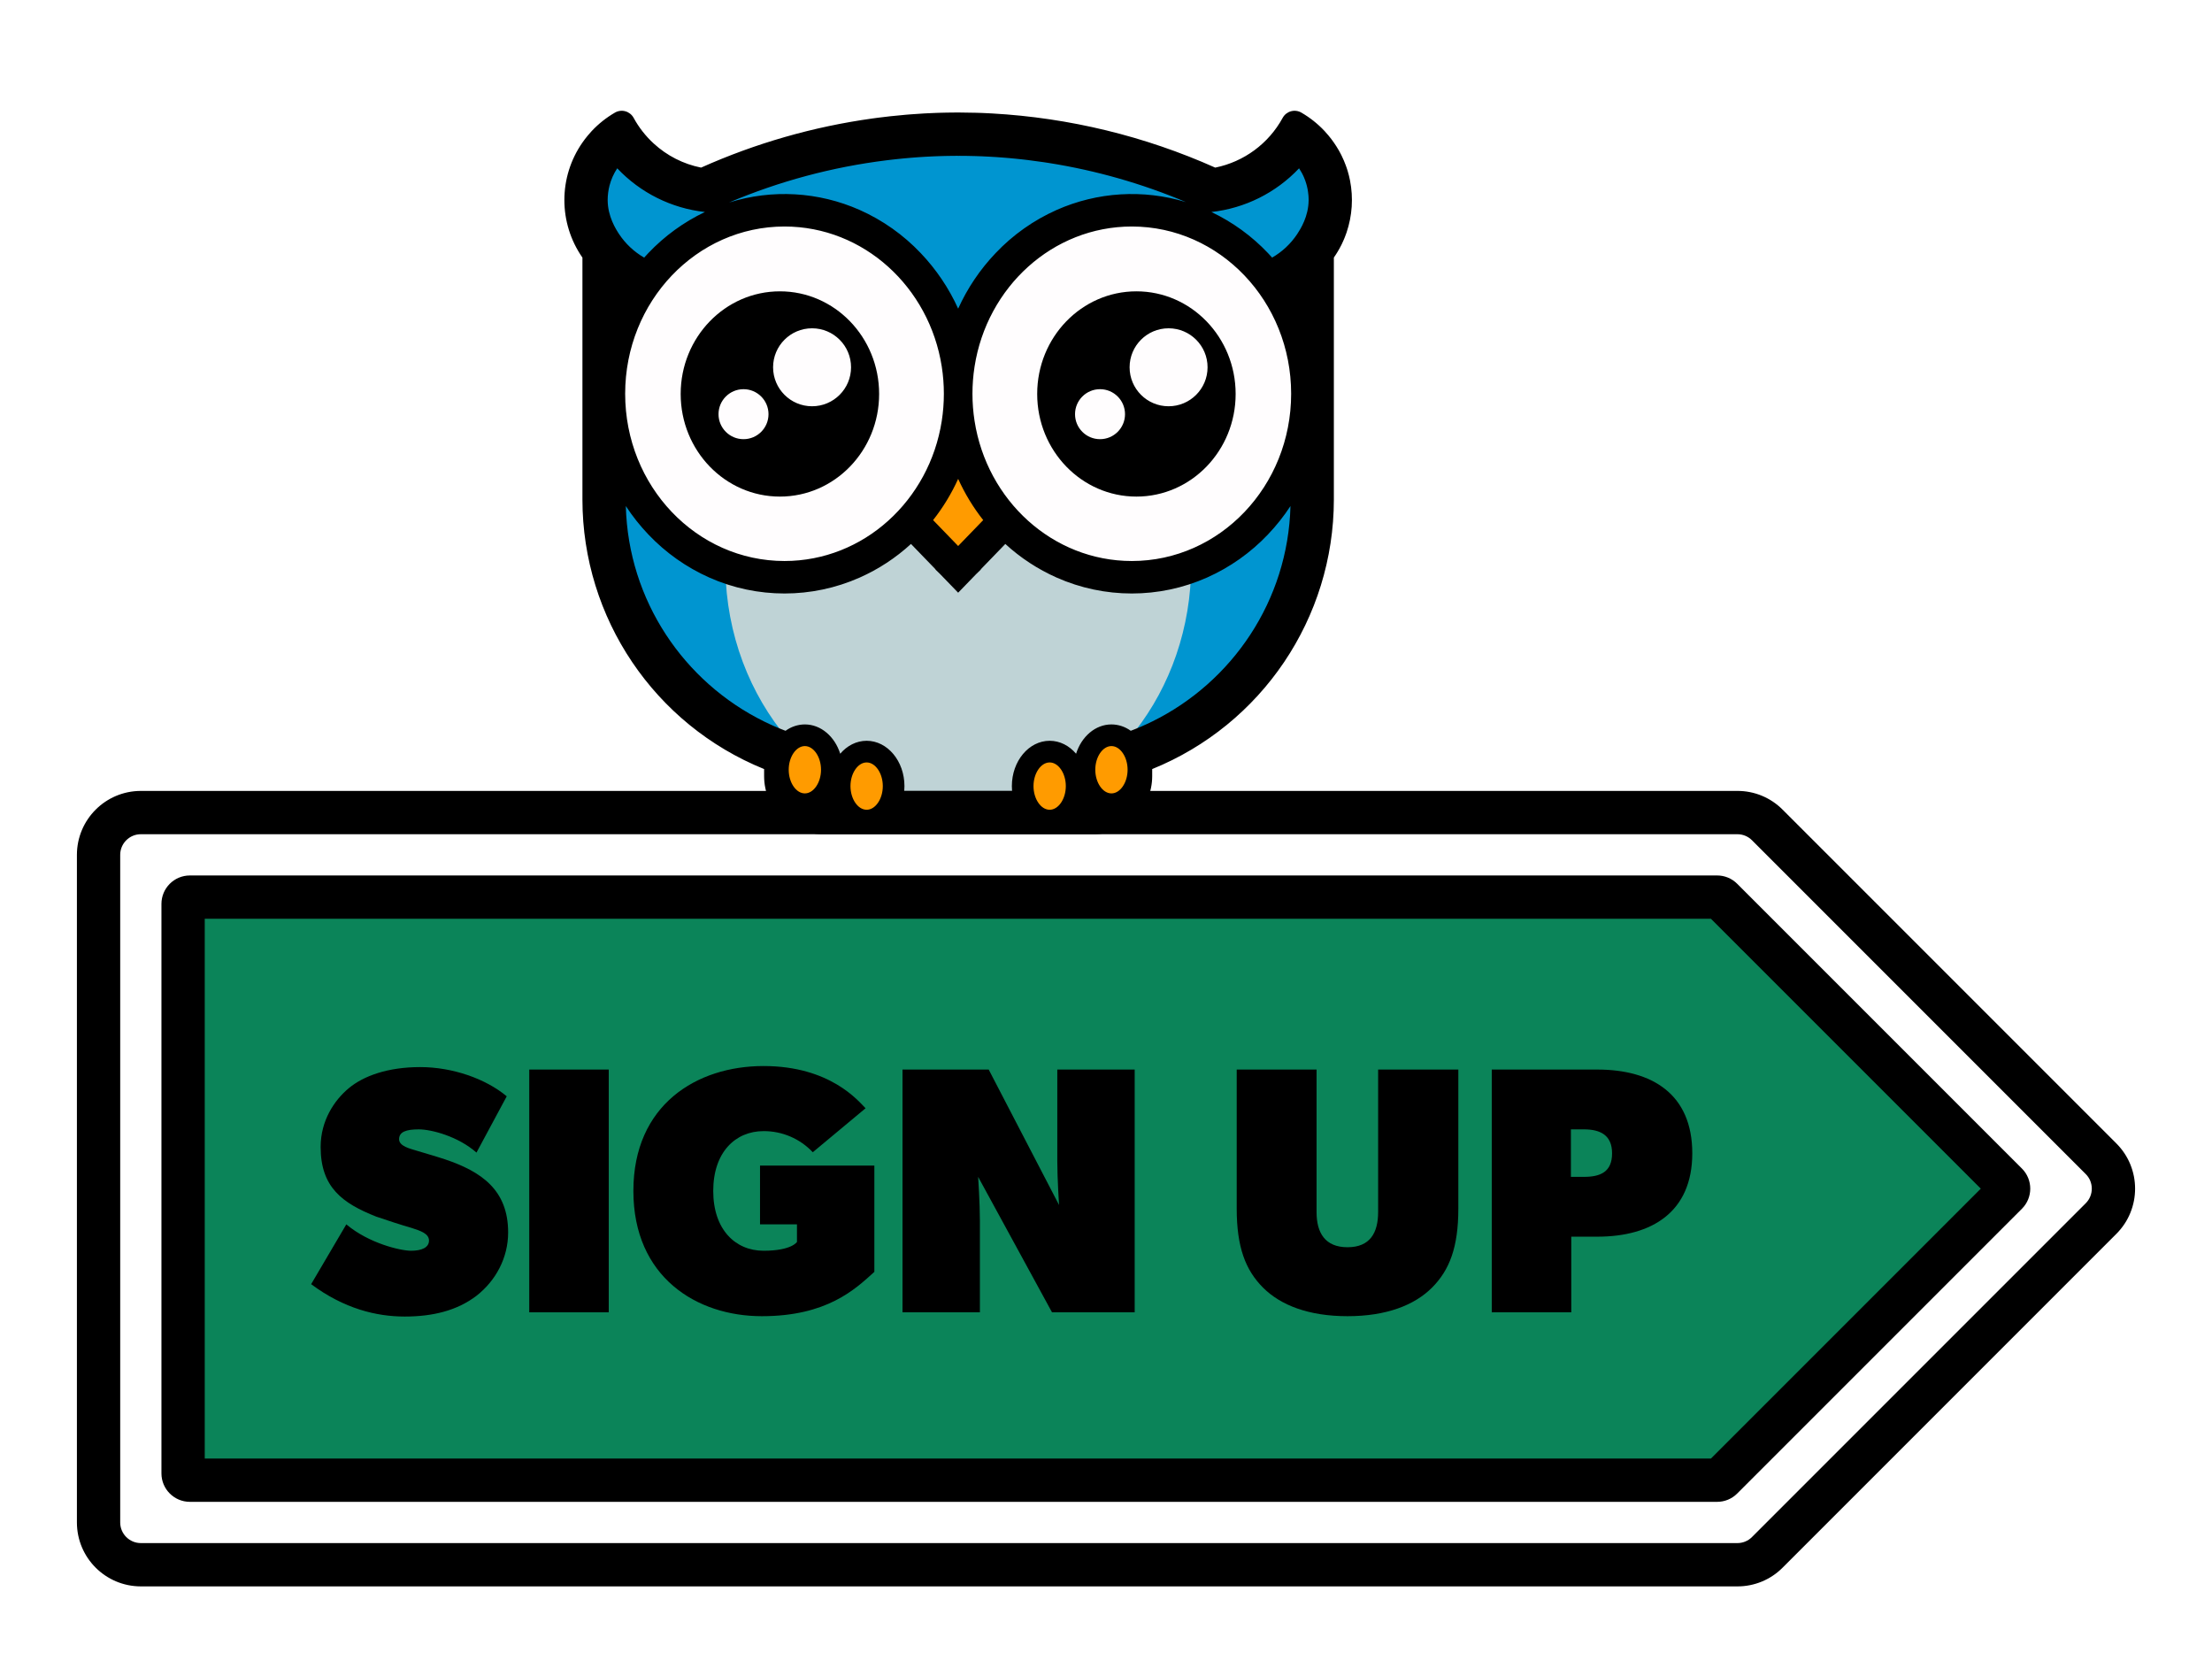
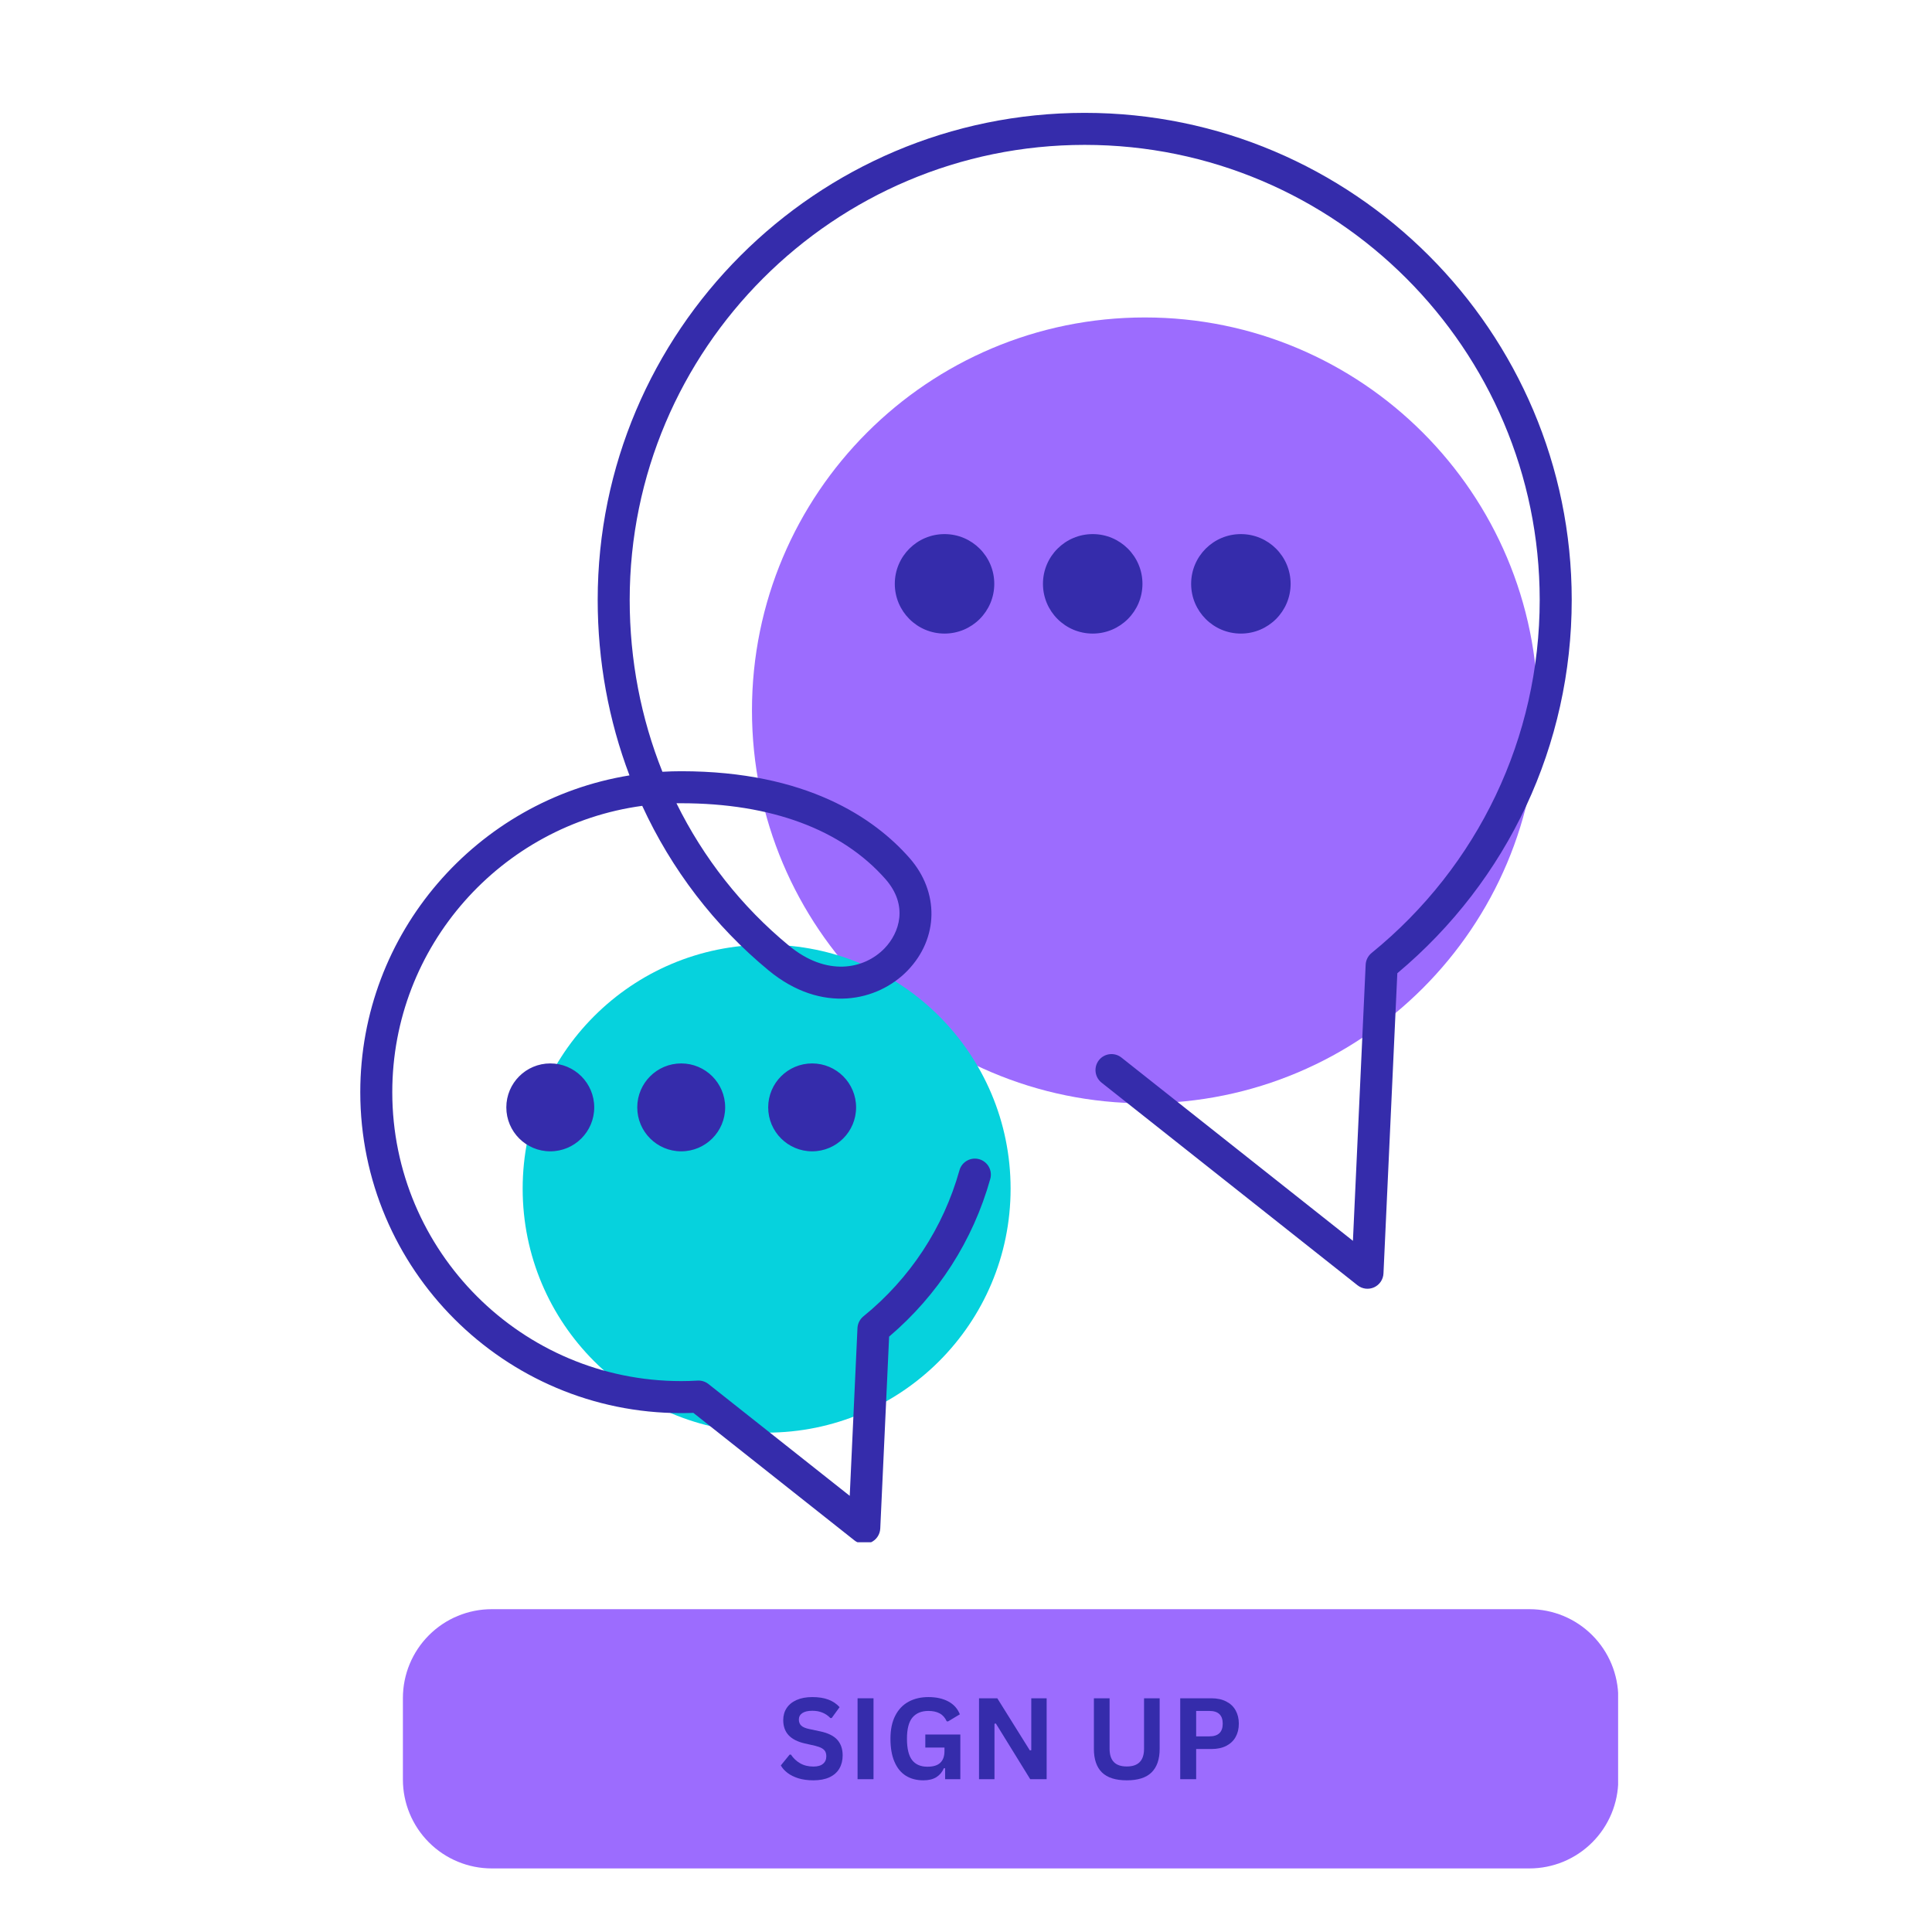
- <svg xmlns="http://www.w3.org/2000/svg" id="Layer_1" data-name="Layer 1" width="1634.802" height="1238.172" viewBox="0 0 1634.802 1238.172">
+ <svg xmlns="http://www.w3.org/2000/svg" width="500" zoomAndPan="magnify" viewBox="0 0 375 375" height="500" preserveAspectRatio="xMidYMid meet" version="1.0">
  <defs>
-     <style>
-       .cls-1 {
-         fill: #0b8459;
-       }
- 
-       .cls-2 {
-         fill: #0095d0;
-       }
- 
-       .cls-3 {
-         fill: #bfd3d6;
-       }
- 
-       .cls-4 {
-         fill: #fffdfe;
-       }
- 
-       .cls-5 {
-         fill: #ff9b00;
-       }
-     </style>
+     <g />
+     <clipPath id="b520a2f215">
+       <path d="M 145.957 61.617 L 298.496 61.617 L 298.496 214.156 L 145.957 214.156 Z M 145.957 61.617 " clip-rule="nonzero" />
+     </clipPath>
+     <clipPath id="2525a068f9">
+       <path d="M 222.227 61.617 C 180.102 61.617 145.957 95.766 145.957 137.887 C 145.957 180.012 180.102 214.156 222.227 214.156 C 264.348 214.156 298.496 180.012 298.496 137.887 C 298.496 95.766 264.348 61.617 222.227 61.617 Z M 222.227 61.617 " clip-rule="nonzero" />
+     </clipPath>
+     <clipPath id="019a76fba3">
+       <path d="M 101.449 183.371 L 196.156 183.371 L 196.156 278.074 L 101.449 278.074 Z M 101.449 183.371 " clip-rule="nonzero" />
+     </clipPath>
+     <clipPath id="869eb7fc75">
+       <path d="M 148.801 183.371 C 122.648 183.371 101.449 204.57 101.449 230.723 C 101.449 256.875 122.648 278.074 148.801 278.074 C 174.953 278.074 196.156 256.875 196.156 230.723 C 196.156 204.57 174.953 183.371 148.801 183.371 Z M 148.801 183.371 " clip-rule="nonzero" />
+     </clipPath>
+     <clipPath id="efc7179162">
+       <path d="M 69.93 21.852 L 305.43 21.852 L 305.43 299.352 L 69.93 299.352 Z M 69.93 21.852 " clip-rule="nonzero" />
+     </clipPath>
+     <clipPath id="7042e84472">
+       <path d="M 78.203 312.34 L 314.27 312.34 L 314.27 362.66 L 78.203 362.66 Z M 78.203 312.34 " clip-rule="nonzero" />
+     </clipPath>
+     <clipPath id="bbff960bc5">
+       <path d="M 95.453 312.34 L 296.859 312.34 C 301.434 312.34 305.82 314.156 309.055 317.395 C 312.289 320.629 314.109 325.016 314.109 329.59 L 314.109 345.41 C 314.109 349.984 312.289 354.371 309.055 357.605 C 305.82 360.844 301.434 362.66 296.859 362.66 L 95.453 362.66 C 90.879 362.66 86.488 360.844 83.254 357.605 C 80.02 354.371 78.203 349.984 78.203 345.41 L 78.203 329.59 C 78.203 325.016 80.02 320.629 83.254 317.395 C 86.488 314.156 90.879 312.34 95.453 312.34 Z M 95.453 312.34 " clip-rule="nonzero" />
+     </clipPath>
  </defs>
-   <polygon class="cls-1" points="1264.703 1092.616 145.36 1092.616 145.36 668.51 1264.703 668.51 1475.569 880.563 1264.703 1092.616" />
-   <path d="M1284.049,1172.303H104.078a47.293,47.293,0,0,1-47.239-47.239V631.709A47.293,47.293,0,0,1,104.078,584.47H1284.049a46.929,46.929,0,0,1,33.4,13.837l246.678,246.678a47.236,47.236,0,0,1,0,66.802L1317.45,1158.465A46.929,46.929,0,0,1,1284.049,1172.303ZM104.078,616.47A15.256,15.256,0,0,0,88.839,631.709v493.356a15.256,15.256,0,0,0,15.239,15.239H1284.049a15.139,15.139,0,0,0,10.774-4.466L1541.501,889.16a15.236,15.236,0,0,0,0-21.546L1294.823,620.936a15.139,15.139,0,0,0-10.774-4.466Zm1164.965,493.355H140.317a21.024,21.024,0,0,1-21-21V667.948a21.024,21.024,0,0,1,21-21H1269.044a20.863,20.863,0,0,1,14.846,6.148l210.441,210.441a20.999,20.999,0,0,1,0,29.698l-210.439,210.439A20.862,20.862,0,0,1,1269.044,1109.825Zm-1117.727-32H1264.487l199.438-199.439-199.438-199.438H151.317Z" />
-   <g>
-     <path d="M352.15,957.552c-14.299,10.92-32.239,15.34-53.039,15.34s-44.719-5.72-69.159-23.92l26-44.199c16.64,14.04,40.039,19.5,47.839,19.5s13.26-2.34,13.26-7.54-6.5-7.279-13-9.359c-6.5-1.82-20.8-6.5-26-8.32-24.959-9.88-41.079-21.579-41.079-51.478,0-19.5,10.14-34.579,20.799-43.419,10.92-9.1,28.859-15.6,52.779-15.6s48.359,8.579,63.959,21.579l-22.36,41.6c-13.52-11.96-33.279-17.16-42.639-17.16s-14.56,1.82-14.56,7.28c0,5.199,8.32,7.02,12.48,8.319s15.08,4.42,21.319,6.5c27.04,9.1,46.799,22.619,46.799,54.079C375.55,929.473,366.45,946.372,352.15,957.552Z" />
-     <path d="M391.15,969.772V790.375h58.759V969.772Z" />
-     <path d="M563.005,972.632c-48.099,0-94.898-28.859-94.898-92.559s46.799-92.298,96.198-92.298,70.198,25.999,75.398,31.199l-39,32.499a49.655,49.655,0,0,0-36.399-15.6c-20.8,0-37.179,15.6-37.179,44.199s16.379,44.199,37.179,44.199,24.699-6.5,24.699-6.5v-13H561.705V861.354h84.498v78.519C631.904,952.872,611.104,972.632,563.005,972.632Z" />
-     <path d="M777.505,969.772,722.906,869.674s1.3,19.499,1.3,32.499v67.599H667.007V790.375h63.699l51.999,100.099s-1.3-19.5-1.3-32.5V790.375h57.199V969.772Z" />
-     <path d="M1058.3,951.573c-13,12.999-33.799,21.06-62.398,21.06s-49.399-8.061-62.399-21.06-19.5-29.899-19.5-58.499V790.375h59.019V895.673c0,15.34,6.24,26,22.879,26s22.62-10.66,22.62-26V790.375H1077.8V893.074C1077.8,921.673,1071.3,938.573,1058.3,951.573Z" />
-     <path d="M1180.498,913.874h-19.24v55.898H1102.5V790.375h77.999c40.56,0,70.198,18.2,70.198,61.879C1250.696,895.673,1220.797,913.874,1180.498,913.874Zm-9.88-79.299h-9.62v35.1h9.62c12.22,0,20.8-3.641,20.8-17.42C1191.418,838.735,1182.578,834.575,1170.618,834.575Z" />
+   <g clip-path="url(#b520a2f215)">
+     <g clip-path="url(#2525a068f9)">
+       <path fill="#9c6cfe" d="M 145.957 61.617 L 298.496 61.617 L 298.496 214.156 L 145.957 214.156 Z M 145.957 61.617 " fill-opacity="1" fill-rule="nonzero" />
+     </g>
  </g>
-   <g>
-     <polygon class="cls-2" points="462.034 108.013 520.974 141.856 614.173 115.144 713.712 101.045 809.484 115.144 861.03 124.374 895.294 141.856 960.569 110.003 981.472 129.911 976.495 181.672 967.154 382.74 931.224 502.187 844.011 566.721 827.187 606.398 600.169 606.398 576.395 586.304 567.971 551.334 485.039 499.201 450.104 419.123 449.104 194.612 435.003 148.824 449.104 115.144 462.034 108.013" />
-     <path class="cls-3" d="M833.937,546.419c27.13-31.874,44.347-74.062,46.23-120.638a48.065,48.065,0,0,1-9.647,2.66c-15.841,2.639-31.815.438-47.324-3.28a310.787,310.787,0,0,1-30.439-9.286c-15.267-5.361-29.242-11.123-41.421-22.102-11.006-9.921-18.815-23.088-24.898-36.452-1.147-2.52-2.292-5.061-3.397-7.617H690.136c-1.662,1.753-3.135,3.335-3.416,3.64-11.086,12.007-20.698,25.427-32.979,36.298-15.643,13.847-33.682,22.794-53.63,28.762-20.399,6.103-42.945,8.449-63.539,1.911-.165-.052-.317-.121-.479-.176.667,48.775,18.139,93.069,46.328,126.218a24.907,24.907,0,0,0-10.162,20.363c0,13.469,10.112,24.387,22.586,24.387,9.206,0,17.12-5.95,20.638-14.48.813.572,1.633,1.133,2.455,1.69-.013.336-.024.671-.024,1.01,0,13.469,10.112,24.387,22.586,24.387a21.605,21.605,0,0,0,15.158-6.308,158.083,158.083,0,0,0,104.991.038,21.599,21.599,0,0,0,15.117,6.27c12.474,0,22.586-10.918,22.586-24.387,0-.303-.011-.604-.021-.905.835-.565,1.662-1.143,2.488-1.723,3.533,8.491,11.428,14.407,20.607,14.407,12.474,0,22.586-10.918,22.586-24.387A24.919,24.919,0,0,0,833.937,546.419Z" />
-     <path class="cls-4" d="M836.624,160.073a129.55,129.55,0,0,0-128.495,113.083,129.521,129.521,0,1,0,0,32.893,129.536,129.536,0,1,0,128.495-145.975Z" />
-     <g>
-       <ellipse class="cls-5" cx="640.499" cy="583.087" rx="19.421" ry="23.312" />
-       <ellipse class="cls-5" cx="594.844" cy="568.574" rx="18.601" ry="22.328" />
-       <ellipse class="cls-5" cx="775.764" cy="583.087" rx="17.485" ry="20.988" />
-       <ellipse class="cls-5" cx="821.424" cy="568.574" rx="18.601" ry="22.328" />
+   <g clip-path="url(#019a76fba3)">
+     <g clip-path="url(#869eb7fc75)">
+       <path fill="#06d2dd" d="M 101.449 183.371 L 196.156 183.371 L 196.156 278.074 L 101.449 278.074 Z M 101.449 183.371 " fill-opacity="1" fill-rule="nonzero" />
    </g>
-     <polygon class="cls-5" points="678.33 389.971 708.129 420.496 741.703 387.98 710.016 339.869 678.33 389.971" />
-     <g>
-       <path d="M576.395,215.289c-40.5,0-73.332,33.955-73.332,75.839s32.832,75.839,73.332,75.839,73.332-33.955,73.332-75.839S616.895,215.289,576.395,215.289ZM549.5,324.539a18.471,18.471,0,1,1,18.471-18.471A18.471,18.471,0,0,1,549.5,324.539Zm50.669-24.32a28.809,28.809,0,1,1,28.809-28.809A28.809,28.809,0,0,1,600.169,300.219Z" />
-       <path d="M766.547,291.128c0,41.885,32.832,75.839,73.332,75.839s73.332-33.955,73.332-75.839-32.832-75.839-73.332-75.839S766.547,249.243,766.547,291.128Zm68.297-19.718a28.809,28.809,0,1,1,28.809,28.809A28.809,28.809,0,0,1,834.844,271.41Zm-40.331,34.658A18.471,18.471,0,1,1,812.984,324.539,18.471,18.471,0,0,1,794.513,306.068Z" />
-       <path d="M997.754,133.394c-.19-.93-.39-1.85-.61-2.76-.11-.47-.22-.94-.34-1.4q-.36-1.35-.75-2.7v-.02c-.14-.48-.29-.96-.45-1.43-.08-.26-.16-.52-.26-.78l-.36-1.05a.295.295,0,0,0-.04-.11c-.12-.34-.24-.68-.37-1.02a69.884,69.884,0,0,0-2.92-6.84c-.24-.49-.49-.99-.74-1.48-.26-.49-.51-.97-.78-1.46-.26-.48-.53-.96-.8-1.44-1.1-1.9-2.28-3.76-3.53-5.56-1.25-1.81-2.59-3.56-4-5.24-.01-.01-.02-.03-.04-.04-.92-1.12-1.86-2.2-2.85-3.25a75.006,75.006,0,0,0-17.099-13.583,10.015,10.015,0,0,0-13.833,3.842,73.339,73.339,0,0,1-49.688,36.75,1.162,1.162,0,0,1-.18.04,468.195,468.195,0,0,0-164.79-40.02c-1.14-.06-2.29-.12-3.43-.18-1.5-.07-3.01-.14-4.52-.2-1.39-.05-2.79-.09-4.19-.13q-6.06-.18-12.13-.19h-1c-1.31,0-2.61.01-3.92.02-1.03.01-2.05.02-3.08.04-.77.01-1.53.02-2.29.04-1.04.02-2.07.04-3.1.07-.49.01-.97.03-1.46.04-.8.03-1.6.06-2.39.08q-3.09.12-6.16.27c-1.03.05-2.06.1-3.09.16q-4.62.255-9.24.62c-.88.06-1.77.13-2.66.21-.3.01-.59.04-.89.07q-5.91.495-11.83,1.15c-3.01.33-6.03.69-9.04,1.08q-2.115.27-4.23.57a467.739,467.739,0,0,0-126.52,36.29l-.013.002a72.794,72.794,0,0,1-34.987-17.781,73.454,73.454,0,0,1-14.871-18.997A10.015,10.015,0,0,0,454.45,83.233a75.186,75.186,0,0,0-17.106,13.581l-2.89,3.29c-1.4,1.68-2.74,3.43-4,5.24a74.341,74.341,0,0,0,0,85.01v178.85a215.031,215.031,0,0,0,134.27,199.12v5.27a42.81,42.81,0,0,0,42.81,42.81h201.2a42.859,42.859,0,0,0,42.81-42.81v-5.27a215.047,215.047,0,0,0,134.26-199.12V190.334c.99-1.41,1.92-2.87,2.81-4.35.45-.74.88-1.49,1.3-2.25s.82-1.53,1.22-2.3c.19-.38.38-.77.58-1.15-.01-.01-.01-.01,0-.01.37-.79.74-1.57,1.09-2.37.22-.5.43-1,.64-1.5.18-.43.36-.86.53-1.3.43-1.09.84-2.19,1.22-3.3a74.763,74.763,0,0,0,2.56-38.41Zm-342.46-14.95c1.35-.17,2.69-.33,4.04-.48,1.39-.16,2.78-.32,4.17-.46,1.44-.15,2.87-.29,4.31-.43,1.48-.14,2.97-.28,4.45-.4.3-.04.61-.06.92-.08,1.81-.16,3.61-.29,5.42-.42q2.865-.21,5.74-.36c1.91-.11,3.82-.21,5.73-.28,1.52-.07,3.05-.12,4.57-.17.14,0,.29-.01.43-.01.82-.03,1.65-.06,2.47-.07,1.06-.04,2.11-.06,3.16-.07,1.21-.03,2.42-.04,3.64-.04q1.47-.03,2.94-.03h1.57c-.86,0-1.71.01-2.57.03.98-.02,1.97-.03,2.95-.02.77-.01,1.55,0,2.32.01.3,0,.59,0,.89.01.65,0,1.31.01,1.97.02q3.165.045,6.33.14c.47.01.95.03,1.42.05,1.15.03,2.31.07,3.47.12,1.85.08,3.7.17,5.56.27,1.62.08,3.24.18,4.86.29,1.62.1,3.24.22,4.85.35,1.62.12,3.23.25,4.85.4,1.62.13,3.23.29,4.85.46,1.61.15,3.23.32,4.84.51,1.43.16,2.86.33,4.28.5q5.925.72,11.83,1.6c1.22.18,2.43.37,3.65.56.03.01.07.01.11.02a436,436,0,0,1,101.15,28.87,137.154,137.154,0,0,0-95.57,5.83,141.099,141.099,0,0,0-45.07,31.87,147.657,147.657,0,0,0-27.69,41.06,147.838,147.838,0,0,0-27.68-41.06,141.209,141.209,0,0,0-45.07-31.87,137.056,137.056,0,0,0-96.57-5.51A435.029,435.029,0,0,1,655.294,118.444Zm71.36,265.9-18.52,19.14-18.52-19.14a147.138,147.138,0,0,0,18.52-30.47A147.138,147.138,0,0,0,726.654,384.344Zm-277.55-236.51a43.943,43.943,0,0,1,1.34-10.61,42.544,42.544,0,0,1,5.73-12.85,104.931,104.931,0,0,0,64.8,32.29,141.277,141.277,0,0,0-41.82,30.37q-1.575,1.65-3.08,3.34a55.454,55.454,0,0,1-18.49-17.32C455.134,169.324,449.144,159.974,449.104,147.834Zm130.7,19.55c58.52,0,107.05,44.8,116.21,103.48v.01a130.335,130.335,0,0,1,0,40.21v.01c-9.16,58.7-57.69,103.48-116.21,103.48-65.04,0-117.77-55.33-117.77-123.59S514.764,167.384,579.804,167.384Zm15.04,418.92c-6.48,0-11.94-8.01-11.94-17.49,0-9.47,5.46-17.48,11.94-17.48,6.47,0,11.94,8.01,11.94,17.48C606.784,578.294,601.314,586.304,594.844,586.304Zm45.66,12.09c-6.48,0-11.95-8-11.95-17.48s5.47-17.49,11.95-17.49c6.47,0,11.94,8.01,11.94,17.49S646.974,598.394,640.504,598.394Zm135.26,0c-6.47,0-11.94-8-11.94-17.48s5.47-17.49,11.94-17.49,11.94,8.01,11.94,17.49S782.234,598.394,775.764,598.394Zm57.6-29.58c0,9.48-5.47,17.49-11.94,17.49-6.48,0-11.94-8.01-11.94-17.49,0-9.47,5.46-17.48,11.94-17.48C827.894,551.334,833.364,559.344,833.364,568.814Zm18.18-35.64q-7.725,3.795-15.84,6.87a24.404,24.404,0,0,0-14.28-4.71c-11.93,0-22.14,9.01-26.13,21.65-5.04-5.91-11.93-9.56-19.53-9.56-15.41,0-27.94,15.02-27.94,33.49,0,1.18.05,2.34.15,3.49h-79.68c.1-1.15.15-2.31.15-3.49,0-18.47-12.54-33.49-27.94-33.49-7.6,0-14.49,3.65-19.53,9.56-3.99-12.64-14.2-21.65-26.13-21.65a24.404,24.404,0,0,0-14.28,4.71q-8.115-3.06-15.84-6.88c-59.18-29.11-100.41-89.34-102.2-159.21a145.527,145.527,0,0,0,16.63,20.98,141.207,141.207,0,0,0,45.07,31.87,137.113,137.113,0,0,0,111.16,0,140.347,140.347,0,0,0,37.89-24.84l18.16,18.77-.11.12,3.53,3.42,13.01,13.44.27.28,13.28-13.72,3.53-3.42-.11-.12,18.16-18.77a140.396,140.396,0,0,0,37.9,24.84,137.09,137.09,0,0,0,111.15,0,141.097,141.097,0,0,0,45.07-31.87,145.98,145.98,0,0,0,16.62-20.96C951.944,443.834,910.714,504.054,851.544,533.174Zm-15.07-118.6c-58.52,0-107.06-44.79-116.21-103.49a130.335,130.335,0,0,1,0-40.21c9.15-58.69,57.69-103.49,116.21-103.49,65.04,0,117.76,55.34,117.76,123.6S901.514,414.574,836.474,414.574Zm130.68-266.76v.02c-.04,12.13-6.03,21.47-8.48,25.2a55.37,55.37,0,0,1-18.5,17.32q-1.5-1.68-3.06-3.32a141.149,141.149,0,0,0-41.82-30.37,104.905,104.905,0,0,0,64.8-32.29c.72,1.1,1.4,2.22,2.02,3.38.06.12.13.24.19.36.18.34.36.69.53,1.05.13.26.26.53.39.8.18.4.36.8.54,1.21a40.595,40.595,0,0,1,1.53,4.21c.16.48.3.97.42,1.46a.09.09,0,0,1,.01.05c.04.1.06.21.09.31.09.33.25.99.43,1.88.08.37.16.78.24,1.22.06.35.12.72.18,1.12.12.83.24,1.75.33,2.73.02.25.04.5.06.76.03.48.06.97.07,1.48q.03.66.03,1.35Z" />
+   </g>
+   <g clip-path="url(#efc7179162)">
+     <path fill="#352cab" d="M 166.168 214.941 C 166.168 210.23 162.348 206.41 157.637 206.41 C 152.926 206.41 149.105 210.23 149.105 214.941 C 149.105 219.656 152.926 223.473 157.637 223.473 C 162.348 223.473 166.168 219.656 166.168 214.941 Z M 140.754 214.941 C 140.754 210.23 136.934 206.41 132.223 206.41 C 127.512 206.41 123.691 210.23 123.691 214.941 C 123.691 219.656 127.512 223.473 132.223 223.473 C 136.934 223.473 140.754 219.656 140.754 214.941 Z M 115.34 214.941 C 115.34 210.23 111.52 206.41 106.809 206.41 C 102.098 206.41 98.277 210.23 98.277 214.941 C 98.277 219.656 102.098 223.473 106.809 223.473 C 111.52 223.473 115.34 219.656 115.34 214.941 Z M 132.223 155.91 C 149.668 155.91 163.371 160.992 171.852 170.613 C 176.375 175.746 174.586 181.074 171.684 184.078 C 167.727 188.168 160.457 189.594 153.145 183.562 C 143.914 175.953 136.531 166.523 131.301 155.914 C 131.609 155.91 131.914 155.91 132.223 155.91 Z M 169.043 299.371 C 170.105 298.887 170.805 297.848 170.859 296.684 L 172.578 259.438 C 182.078 251.355 188.852 240.805 192.211 228.832 C 192.676 227.18 191.711 225.465 190.059 225 C 188.41 224.539 186.691 225.5 186.23 227.152 C 183.094 238.332 176.645 248.141 167.578 255.512 C 166.895 256.07 166.477 256.898 166.434 257.781 L 164.934 290.344 L 137.516 268.641 C 136.922 268.168 136.172 267.93 135.418 267.973 C 134.258 268.039 133.211 268.07 132.223 268.07 C 101.297 268.07 76.141 242.914 76.141 211.988 C 76.141 183.633 97.297 160.121 124.656 156.414 C 130.316 168.715 138.625 179.645 149.191 188.359 C 159.508 196.863 170.395 194.344 176.148 188.398 C 182.203 182.137 182.355 173.137 176.512 166.508 C 169.75 158.836 156.582 149.695 132.223 149.695 C 130.996 149.695 129.781 149.73 128.574 149.801 C 124.422 139.43 122.223 128.129 122.223 116.438 C 122.223 67.738 161.844 28.121 210.539 28.121 C 259.238 28.121 298.855 67.738 298.855 116.438 C 298.855 143.125 286.961 168.109 266.219 184.977 C 265.535 185.535 265.117 186.363 265.074 187.246 L 262.602 240.844 L 217.668 205.27 C 216.324 204.203 214.371 204.434 213.305 205.773 C 212.242 207.121 212.469 209.074 213.812 210.141 L 263.496 249.473 C 264.414 250.199 265.652 250.352 266.715 249.867 C 267.773 249.383 268.477 248.348 268.531 247.184 L 271.219 188.906 C 292.754 170.871 305.07 144.539 305.07 116.438 C 305.07 64.312 262.664 21.906 210.539 21.906 C 158.414 21.906 116.012 64.312 116.012 116.438 C 116.012 128.332 118.145 139.852 122.18 150.504 C 92.586 155.32 69.93 181.059 69.93 211.988 C 69.93 246.34 97.875 274.285 132.223 274.285 C 132.977 274.285 133.754 274.266 134.574 274.234 L 165.828 298.977 C 166.387 299.422 167.07 299.652 167.758 299.652 C 168.191 299.652 168.633 299.555 169.043 299.371 Z M 250.508 113.32 C 250.508 107.988 246.184 103.668 240.852 103.668 C 235.52 103.668 231.199 107.988 231.199 113.32 C 231.199 118.656 235.52 122.977 240.852 122.977 C 246.184 122.977 250.508 118.656 250.508 113.32 Z M 221.75 113.32 C 221.75 107.988 217.426 103.668 212.094 103.668 C 206.762 103.668 202.438 107.988 202.438 113.32 C 202.438 118.656 206.762 122.977 212.094 122.977 C 217.426 122.977 221.75 118.656 221.75 113.32 Z M 183.332 122.977 C 178.004 122.977 173.68 118.656 173.68 113.32 C 173.68 107.988 178.004 103.668 183.332 103.668 C 188.664 103.668 192.988 107.988 192.988 113.32 C 192.988 118.656 188.664 122.977 183.332 122.977 " fill-opacity="1" fill-rule="nonzero" />
+   </g>
+   <g clip-path="url(#7042e84472)">
+     <g clip-path="url(#bbff960bc5)">
+       <path fill="#9c6cfe" d="M 78.203 312.34 L 314.074 312.34 L 314.074 362.66 L 78.203 362.66 Z M 78.203 312.34 " fill-opacity="1" fill-rule="nonzero" />
+     </g>
+   </g>
+   <g fill="#352cab" fill-opacity="1">
+     <g transform="translate(150.9174, 345.3405)">
+       <g>
+         <path d="M 6.969 0.219 C 5.875 0.219 4.898 0.086 4.047 -0.172 C 3.203 -0.441 2.492 -0.797 1.922 -1.234 C 1.359 -1.672 0.93 -2.148 0.641 -2.672 L 2.344 -4.766 L 2.609 -4.766 C 3.078 -4.055 3.676 -3.492 4.406 -3.078 C 5.133 -2.66 5.988 -2.453 6.969 -2.453 C 7.789 -2.453 8.41 -2.629 8.828 -2.984 C 9.254 -3.336 9.469 -3.82 9.469 -4.438 C 9.469 -4.812 9.398 -5.125 9.266 -5.375 C 9.129 -5.625 8.906 -5.836 8.594 -6.016 C 8.281 -6.191 7.852 -6.348 7.312 -6.484 L 5.297 -6.938 C 3.891 -7.258 2.836 -7.797 2.141 -8.547 C 1.453 -9.297 1.109 -10.27 1.109 -11.469 C 1.109 -12.352 1.328 -13.129 1.766 -13.797 C 2.211 -14.473 2.859 -15 3.703 -15.375 C 4.555 -15.75 5.57 -15.938 6.75 -15.938 C 7.969 -15.938 9.004 -15.773 9.859 -15.453 C 10.723 -15.129 11.453 -14.641 12.047 -13.984 L 10.516 -11.875 L 10.25 -11.875 C 9.801 -12.344 9.289 -12.691 8.719 -12.922 C 8.145 -13.16 7.488 -13.281 6.75 -13.281 C 5.906 -13.281 5.258 -13.129 4.812 -12.828 C 4.363 -12.523 4.141 -12.109 4.141 -11.578 C 4.141 -11.086 4.297 -10.691 4.609 -10.391 C 4.922 -10.098 5.461 -9.875 6.234 -9.719 L 8.297 -9.281 C 9.816 -8.957 10.922 -8.41 11.609 -7.641 C 12.297 -6.867 12.641 -5.863 12.641 -4.625 C 12.641 -3.645 12.426 -2.789 12 -2.062 C 11.582 -1.344 10.945 -0.781 10.094 -0.375 C 9.238 0.02 8.195 0.219 6.969 0.219 Z M 6.969 0.219 " />
+       </g>
+     </g>
+   </g>
+   <g fill="#352cab" fill-opacity="1">
+     <g transform="translate(164.4072, 345.3405)">
+       <g>
+         <path d="M 5.141 0 L 2.047 0 L 2.047 -15.703 L 5.141 -15.703 Z M 5.141 0 " />
+       </g>
+     </g>
+   </g>
+   <g fill="#352cab" fill-opacity="1">
+     <g transform="translate(171.6032, 345.3405)">
+       <g>
+         <path d="M 7.625 0.219 C 6.312 0.219 5.176 -0.078 4.219 -0.672 C 3.27 -1.266 2.535 -2.164 2.016 -3.375 C 1.492 -4.582 1.234 -6.078 1.234 -7.859 C 1.234 -9.641 1.547 -11.133 2.172 -12.344 C 2.797 -13.551 3.66 -14.453 4.766 -15.047 C 5.867 -15.641 7.148 -15.938 8.609 -15.938 C 10.117 -15.938 11.398 -15.656 12.453 -15.094 C 13.516 -14.531 14.266 -13.695 14.703 -12.594 L 12.422 -11.219 L 12.156 -11.234 C 11.832 -11.941 11.379 -12.453 10.797 -12.766 C 10.211 -13.086 9.484 -13.25 8.609 -13.25 C 7.254 -13.25 6.219 -12.82 5.5 -11.969 C 4.789 -11.113 4.438 -9.742 4.438 -7.859 C 4.438 -5.953 4.77 -4.566 5.438 -3.703 C 6.113 -2.848 7.102 -2.422 8.406 -2.422 C 9.539 -2.422 10.375 -2.676 10.906 -3.188 C 11.445 -3.695 11.719 -4.457 11.719 -5.469 L 11.719 -6.141 L 8 -6.141 L 8 -8.672 L 14.797 -8.672 L 14.797 0 L 11.844 0 L 11.844 -2.109 L 11.609 -2.141 C 11.285 -1.391 10.797 -0.805 10.141 -0.391 C 9.484 0.016 8.645 0.219 7.625 0.219 Z M 7.625 0.219 " />
+       </g>
+     </g>
+   </g>
+   <g fill="#352cab" fill-opacity="1">
+     <g transform="translate(187.9821, 345.3405)">
+       <g>
+         <path d="M 5.047 0 L 2.047 0 L 2.047 -15.703 L 5.594 -15.703 L 11.906 -5.594 L 12.188 -5.625 L 12.188 -15.703 L 15.172 -15.703 L 15.172 0 L 11.984 0 L 5.312 -10.812 L 5.047 -10.766 Z M 5.047 0 " />
+       </g>
+     </g>
+   </g>
+   <g fill="#352cab" fill-opacity="1">
+     <g transform="translate(205.1988, 345.3405)">
+       <g />
+     </g>
+   </g>
+   <g fill="#352cab" fill-opacity="1">
+     <g transform="translate(210.3864, 345.3405)">
+       <g>
+         <path d="M 8.328 0.219 C 6.16 0.219 4.551 -0.289 3.5 -1.312 C 2.457 -2.344 1.938 -3.867 1.938 -5.891 L 1.938 -15.703 L 4.984 -15.703 L 4.984 -5.906 C 4.984 -4.758 5.258 -3.898 5.812 -3.328 C 6.363 -2.754 7.203 -2.469 8.328 -2.469 C 10.555 -2.469 11.672 -3.613 11.672 -5.906 L 11.672 -15.703 L 14.703 -15.703 L 14.703 -5.891 C 14.703 -3.867 14.176 -2.344 13.125 -1.312 C 12.082 -0.289 10.484 0.219 8.328 0.219 Z M 8.328 0.219 " />
+       </g>
+     </g>
+   </g>
+   <g fill="#352cab" fill-opacity="1">
+     <g transform="translate(227.0338, 345.3405)">
+       <g>
+         <path d="M 8.109 -15.703 C 9.234 -15.703 10.191 -15.492 10.984 -15.078 C 11.785 -14.672 12.391 -14.098 12.797 -13.359 C 13.211 -12.617 13.422 -11.758 13.422 -10.781 C 13.422 -9.789 13.211 -8.926 12.797 -8.188 C 12.391 -7.457 11.785 -6.883 10.984 -6.469 C 10.191 -6.062 9.234 -5.859 8.109 -5.859 L 5.141 -5.859 L 5.141 0 L 2.047 0 L 2.047 -15.703 Z M 7.703 -8.312 C 9.43 -8.312 10.297 -9.133 10.297 -10.781 C 10.297 -12.426 9.43 -13.25 7.703 -13.25 L 5.141 -13.25 L 5.141 -8.312 Z M 7.703 -8.312 " />
+       </g>
    </g>
  </g>
</svg>
